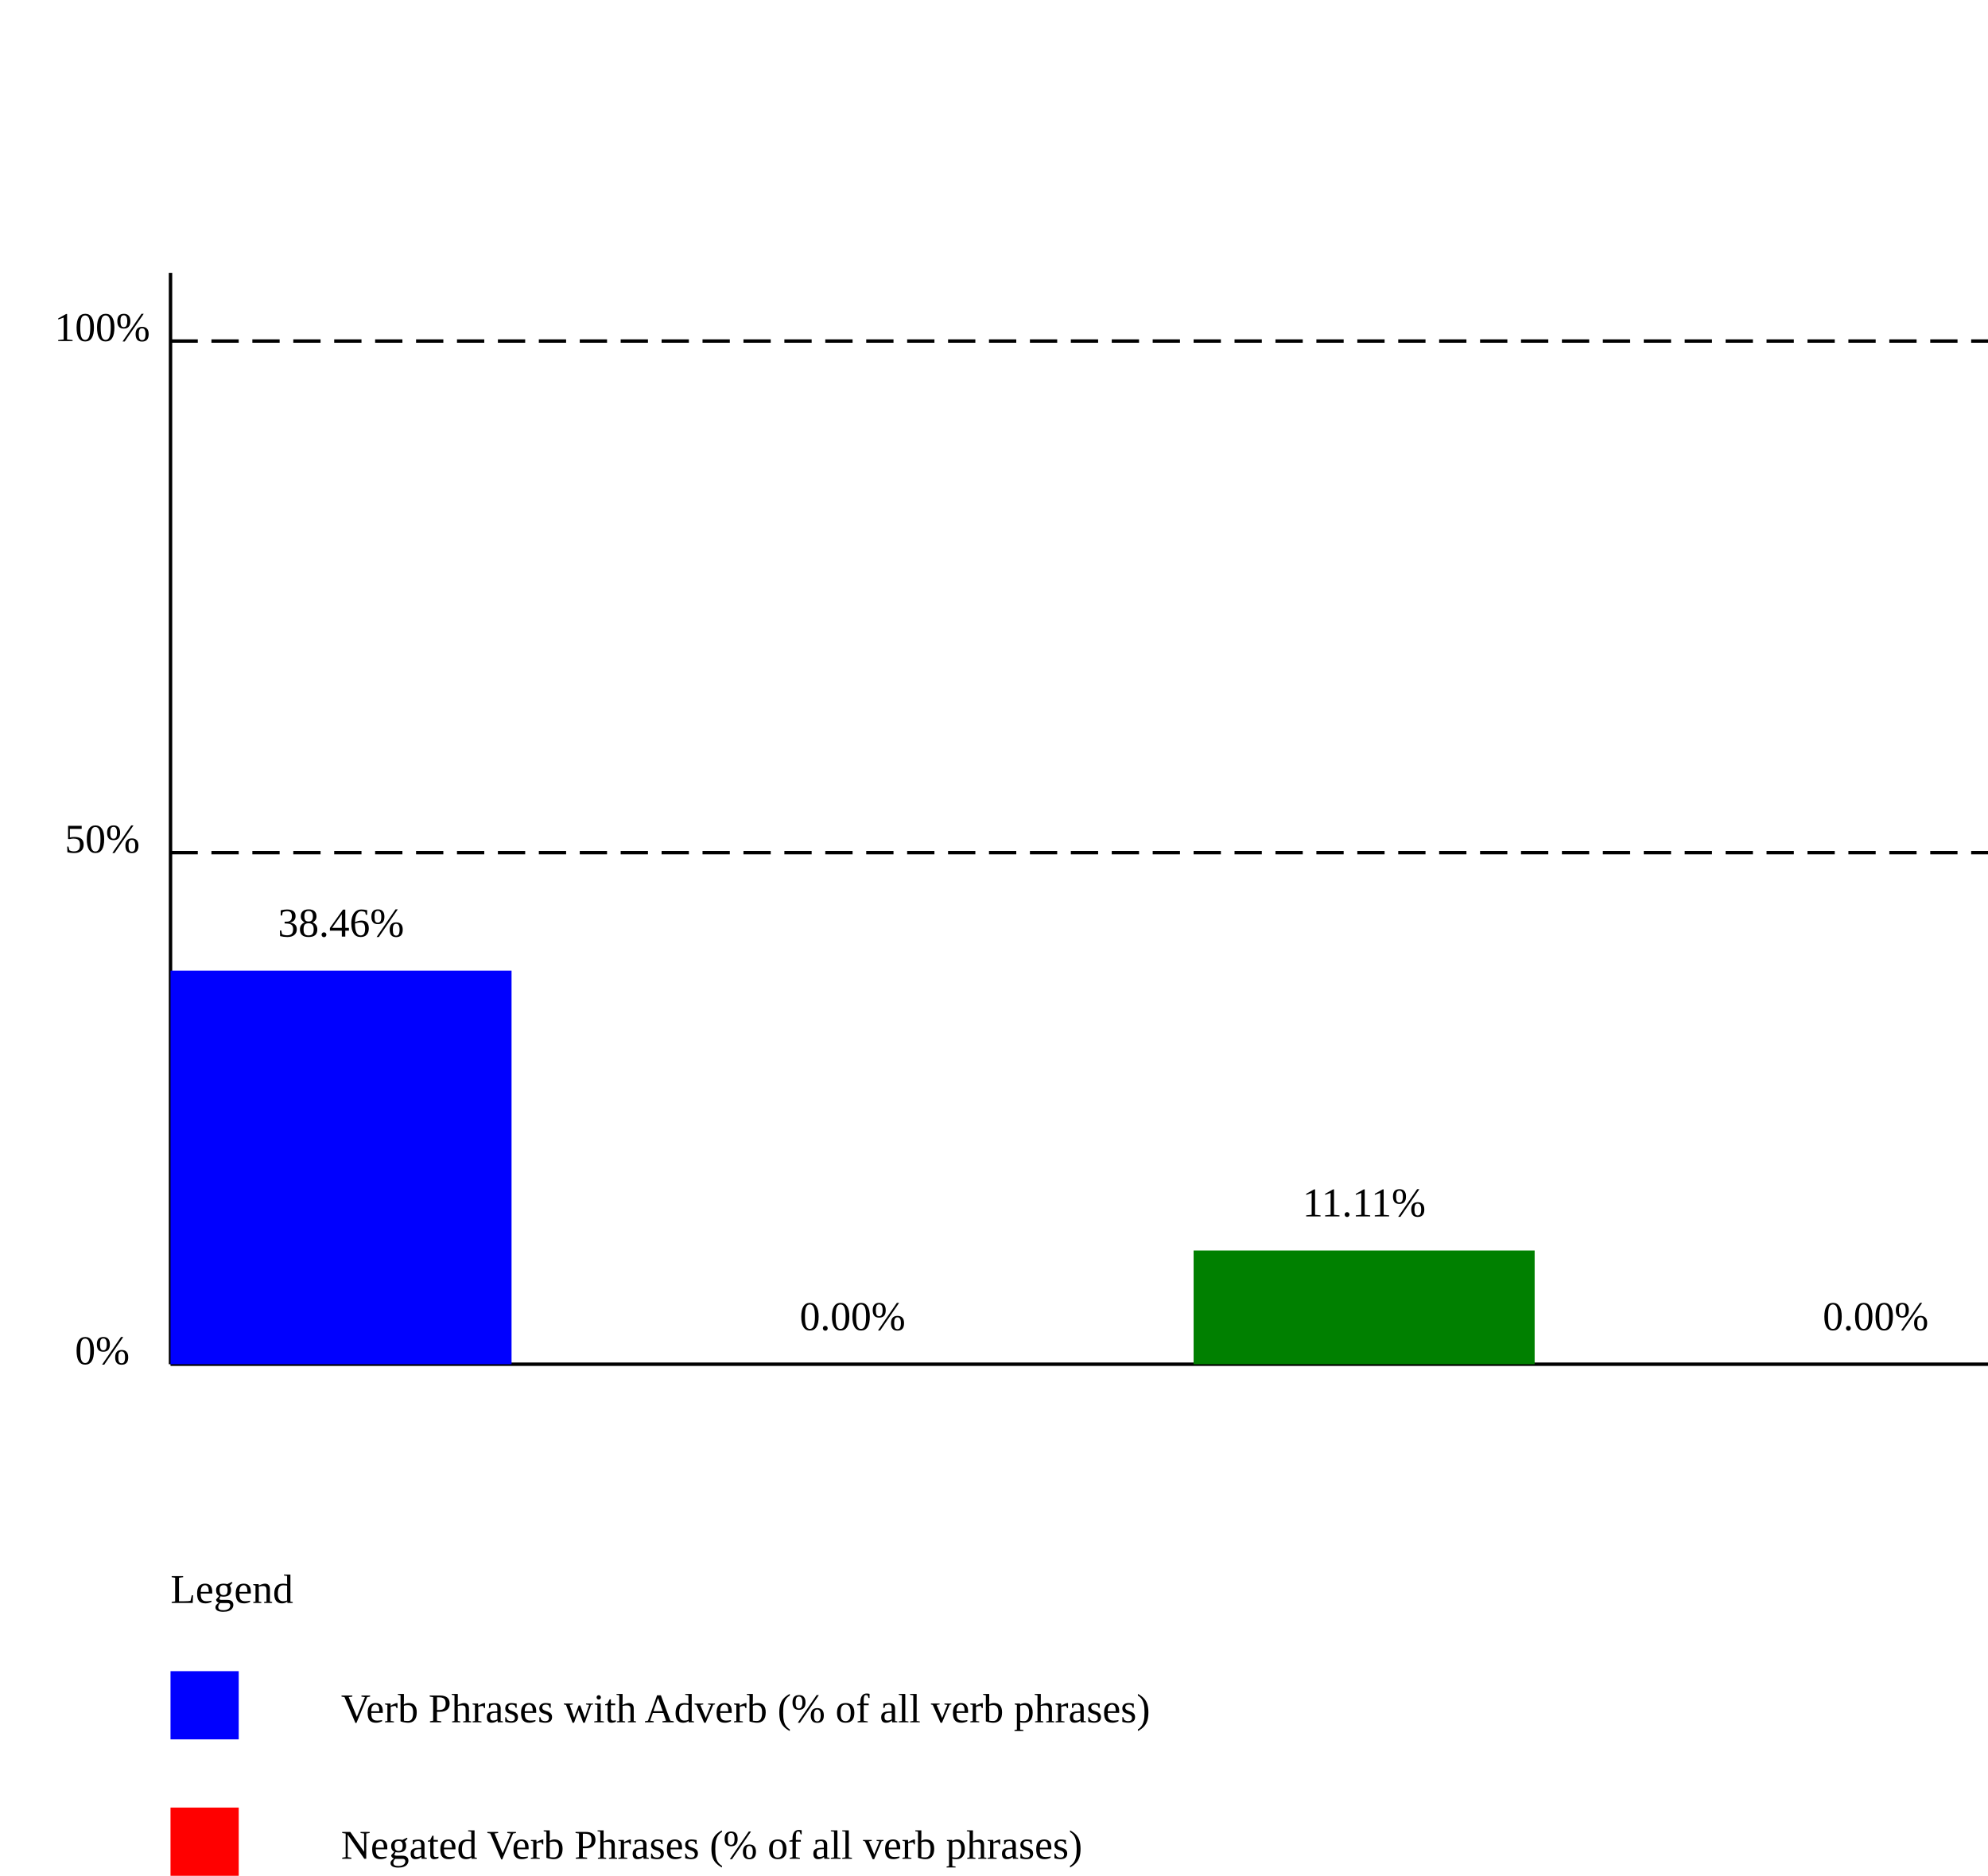
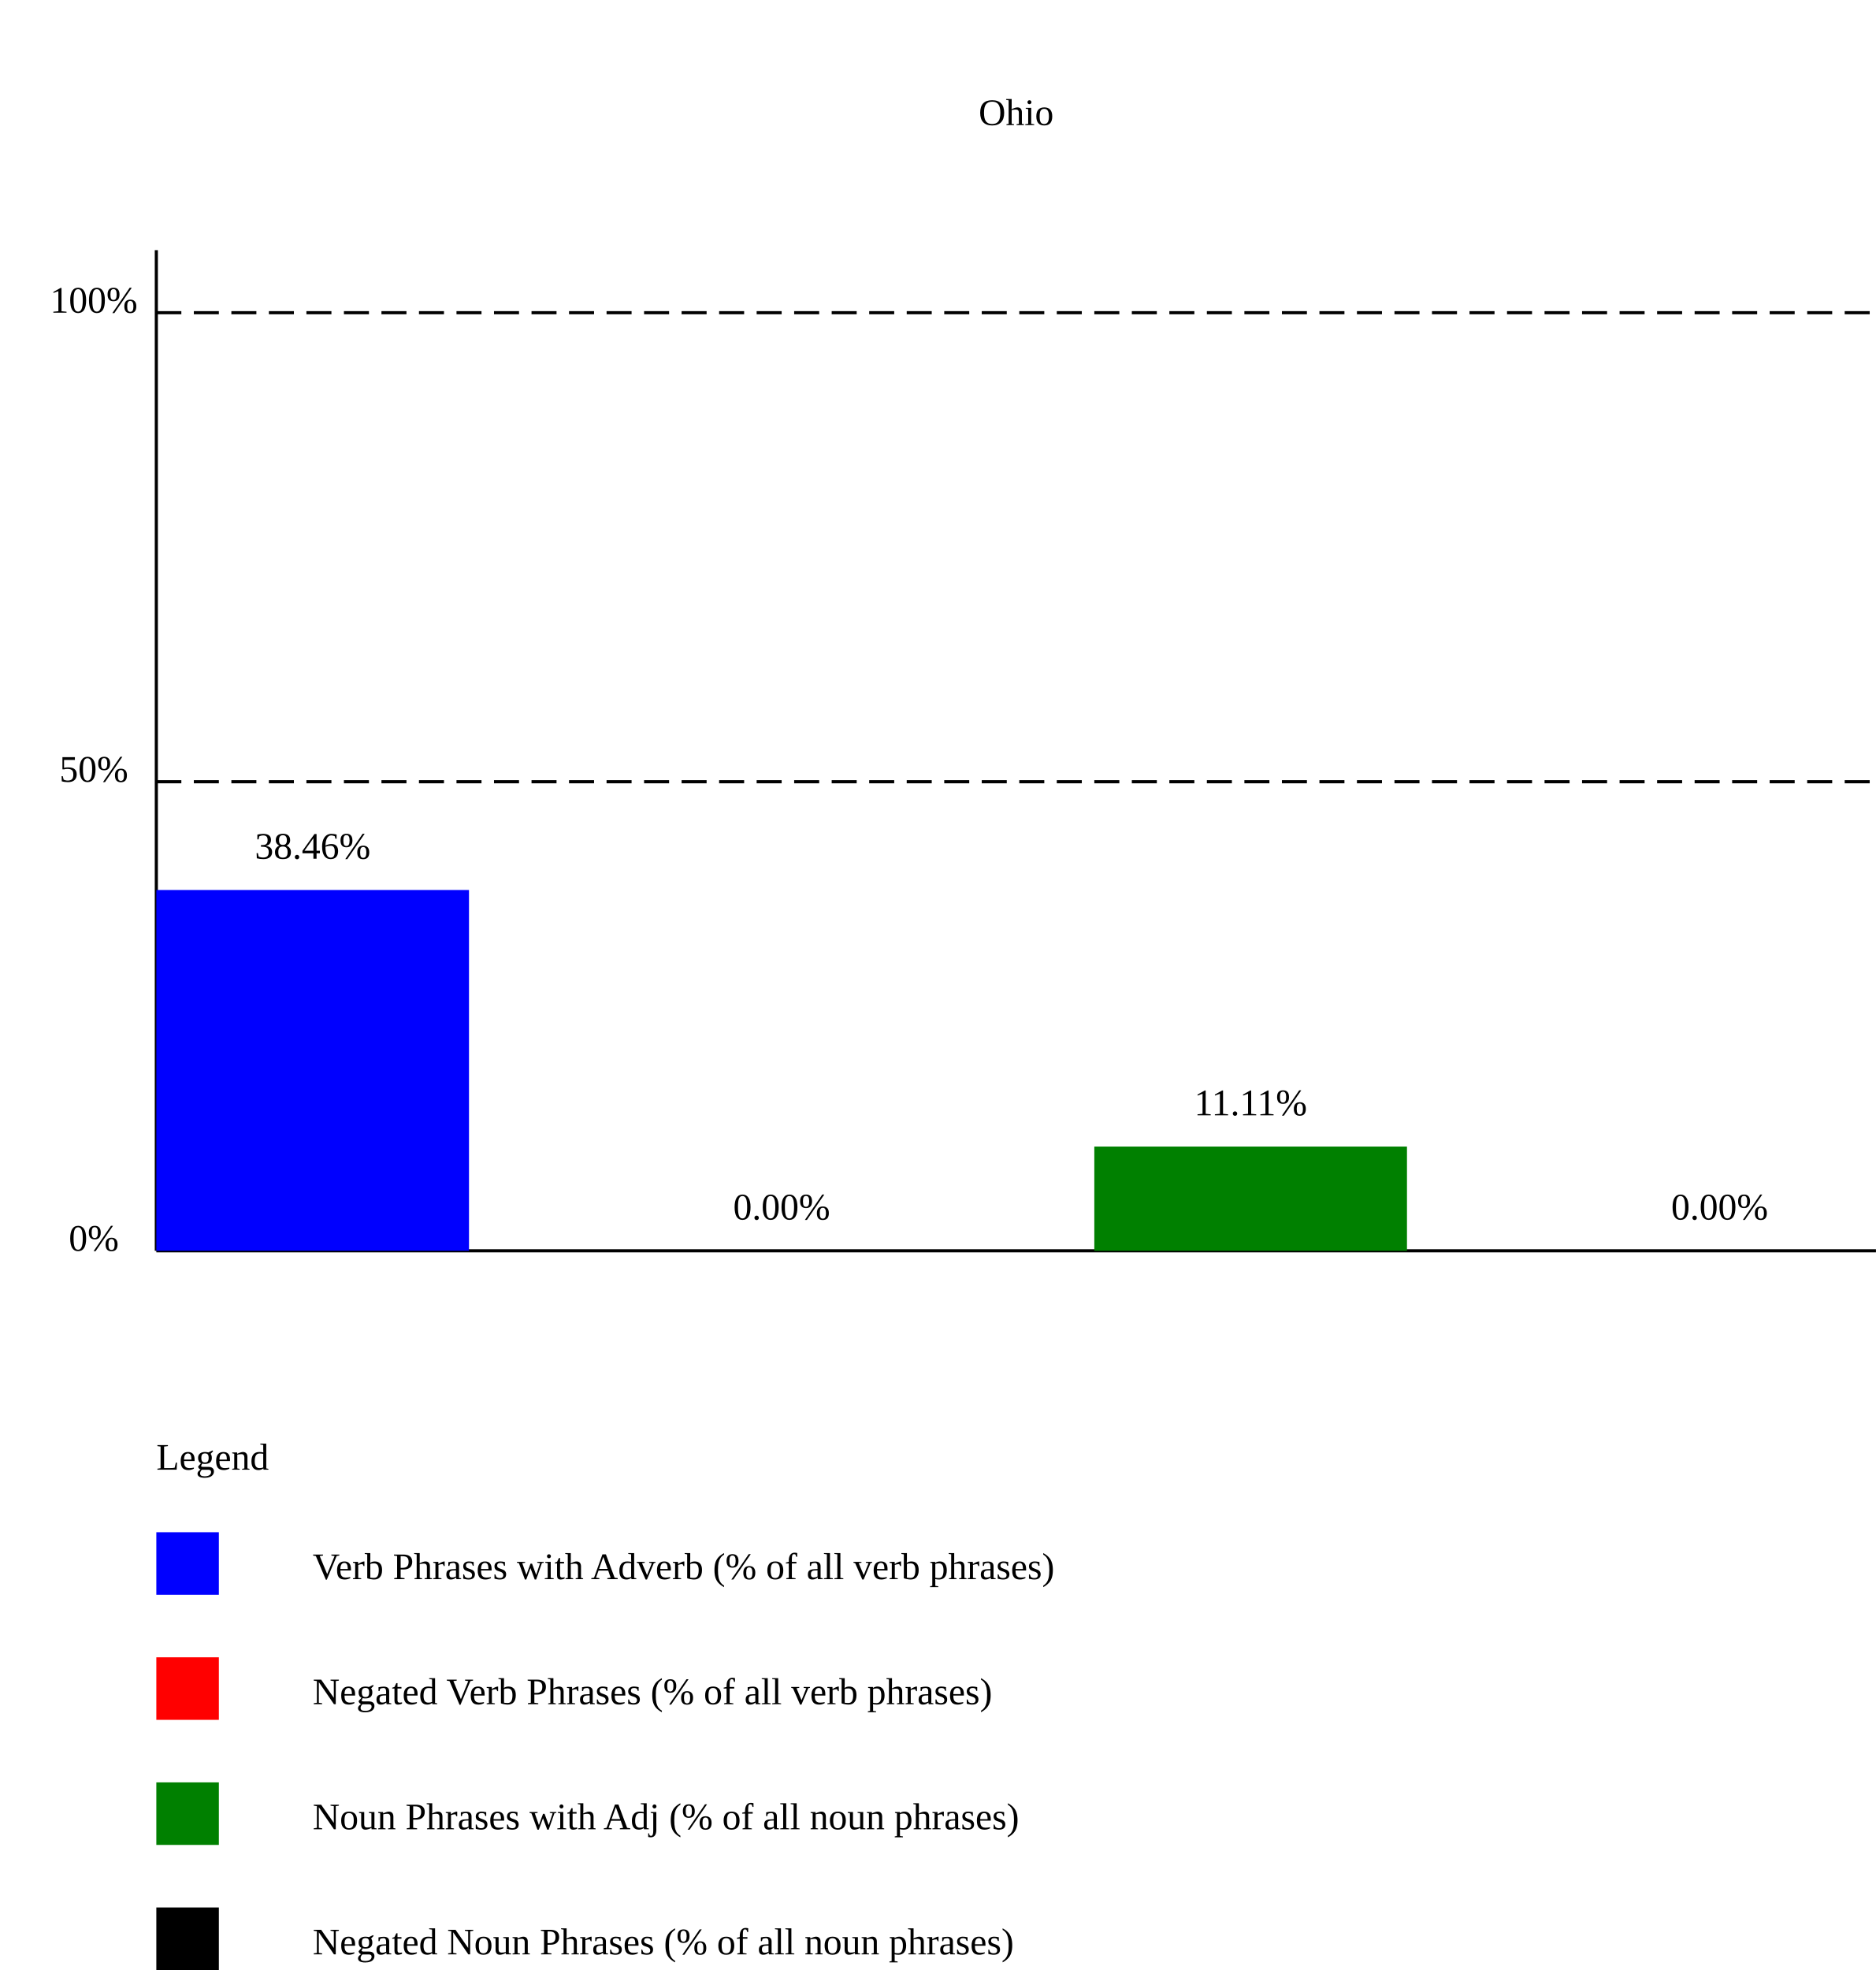
- <svg xmlns="http://www.w3.org/2000/svg" width="100%" height="100%">
+ <svg xmlns="http://www.w3.org/2000/svg" width="100%" height="100%" viewBox="0 0 600 630" preserveAspectRatio="xMidYMid">
+   <text x="325" y="40" text-anchor="middle">Ohio</text>
  <line x1="50" y1="400" x2="600" y2="400" style="stroke:rgb(0,0,0);stroke-width:1" />
  <line x1="50" y1="400" x2="50" y2="80" style="stroke:rgb(0,0,0);stroke-width:1" />
  <text x="30" y="400" text-anchor="middle">0%</text>
  <text x="30" y="250" text-anchor="middle">50%</text>
  <text x="30" y="100" text-anchor="middle">100%</text>
  <line x1="50" y1="250" x2="600" y2="250" style="stroke:rgb(0,0,0);stroke-width:1" stroke-dasharray="8 4" />
  <line x1="50" y1="100" x2="600" y2="100" style="stroke:rgb(0,0,0);stroke-width:1" stroke-dasharray="8 4" />
  <rect x="50" y="284.615" width="100" height="115.385" style="fill:blue" />
  <rect x="200" y="400" width="100" height="0" style="fill:red" />
  <rect x="350" y="366.667" width="100" height="33.333" style="fill:green" />
  <rect x="500" y="400" width="100" height="0" style="fill:black" />
  <text x="100" y="274.615" text-anchor="middle">38.46%</text>
  <text x="250" y="390" text-anchor="middle">0.00%</text>
  <text x="400" y="356.667" text-anchor="middle">11.11%</text>
  <text x="550" y="390" text-anchor="middle">0.00%</text>
  <text x="50" y="470" text-anchor="left">Legend</text>
  <rect x="50" y="490" width="20" height="20" style="fill:blue" />
  <text x="100" y="505" text-anchor="left">Verb Phrases with Adverb (% of all verb phrases)</text>
  <rect x="50" y="530" width="20" height="20" style="fill:red" />
  <text x="100" y="545" text-anchor="left">Negated Verb Phrases (% of all verb phrases)</text>
  <rect x="50" y="570" width="20" height="20" style="fill:green" />
  <text x="100" y="585" text-anchor="left">Noun Phrases with Adj (% of all noun phrases)</text>
  <rect x="50" y="610" width="20" height="20" style="fill:black" />
  <text x="100" y="625" text-anchor="left">Negated Noun Phrases (% of all noun phrases)</text>
</svg>
